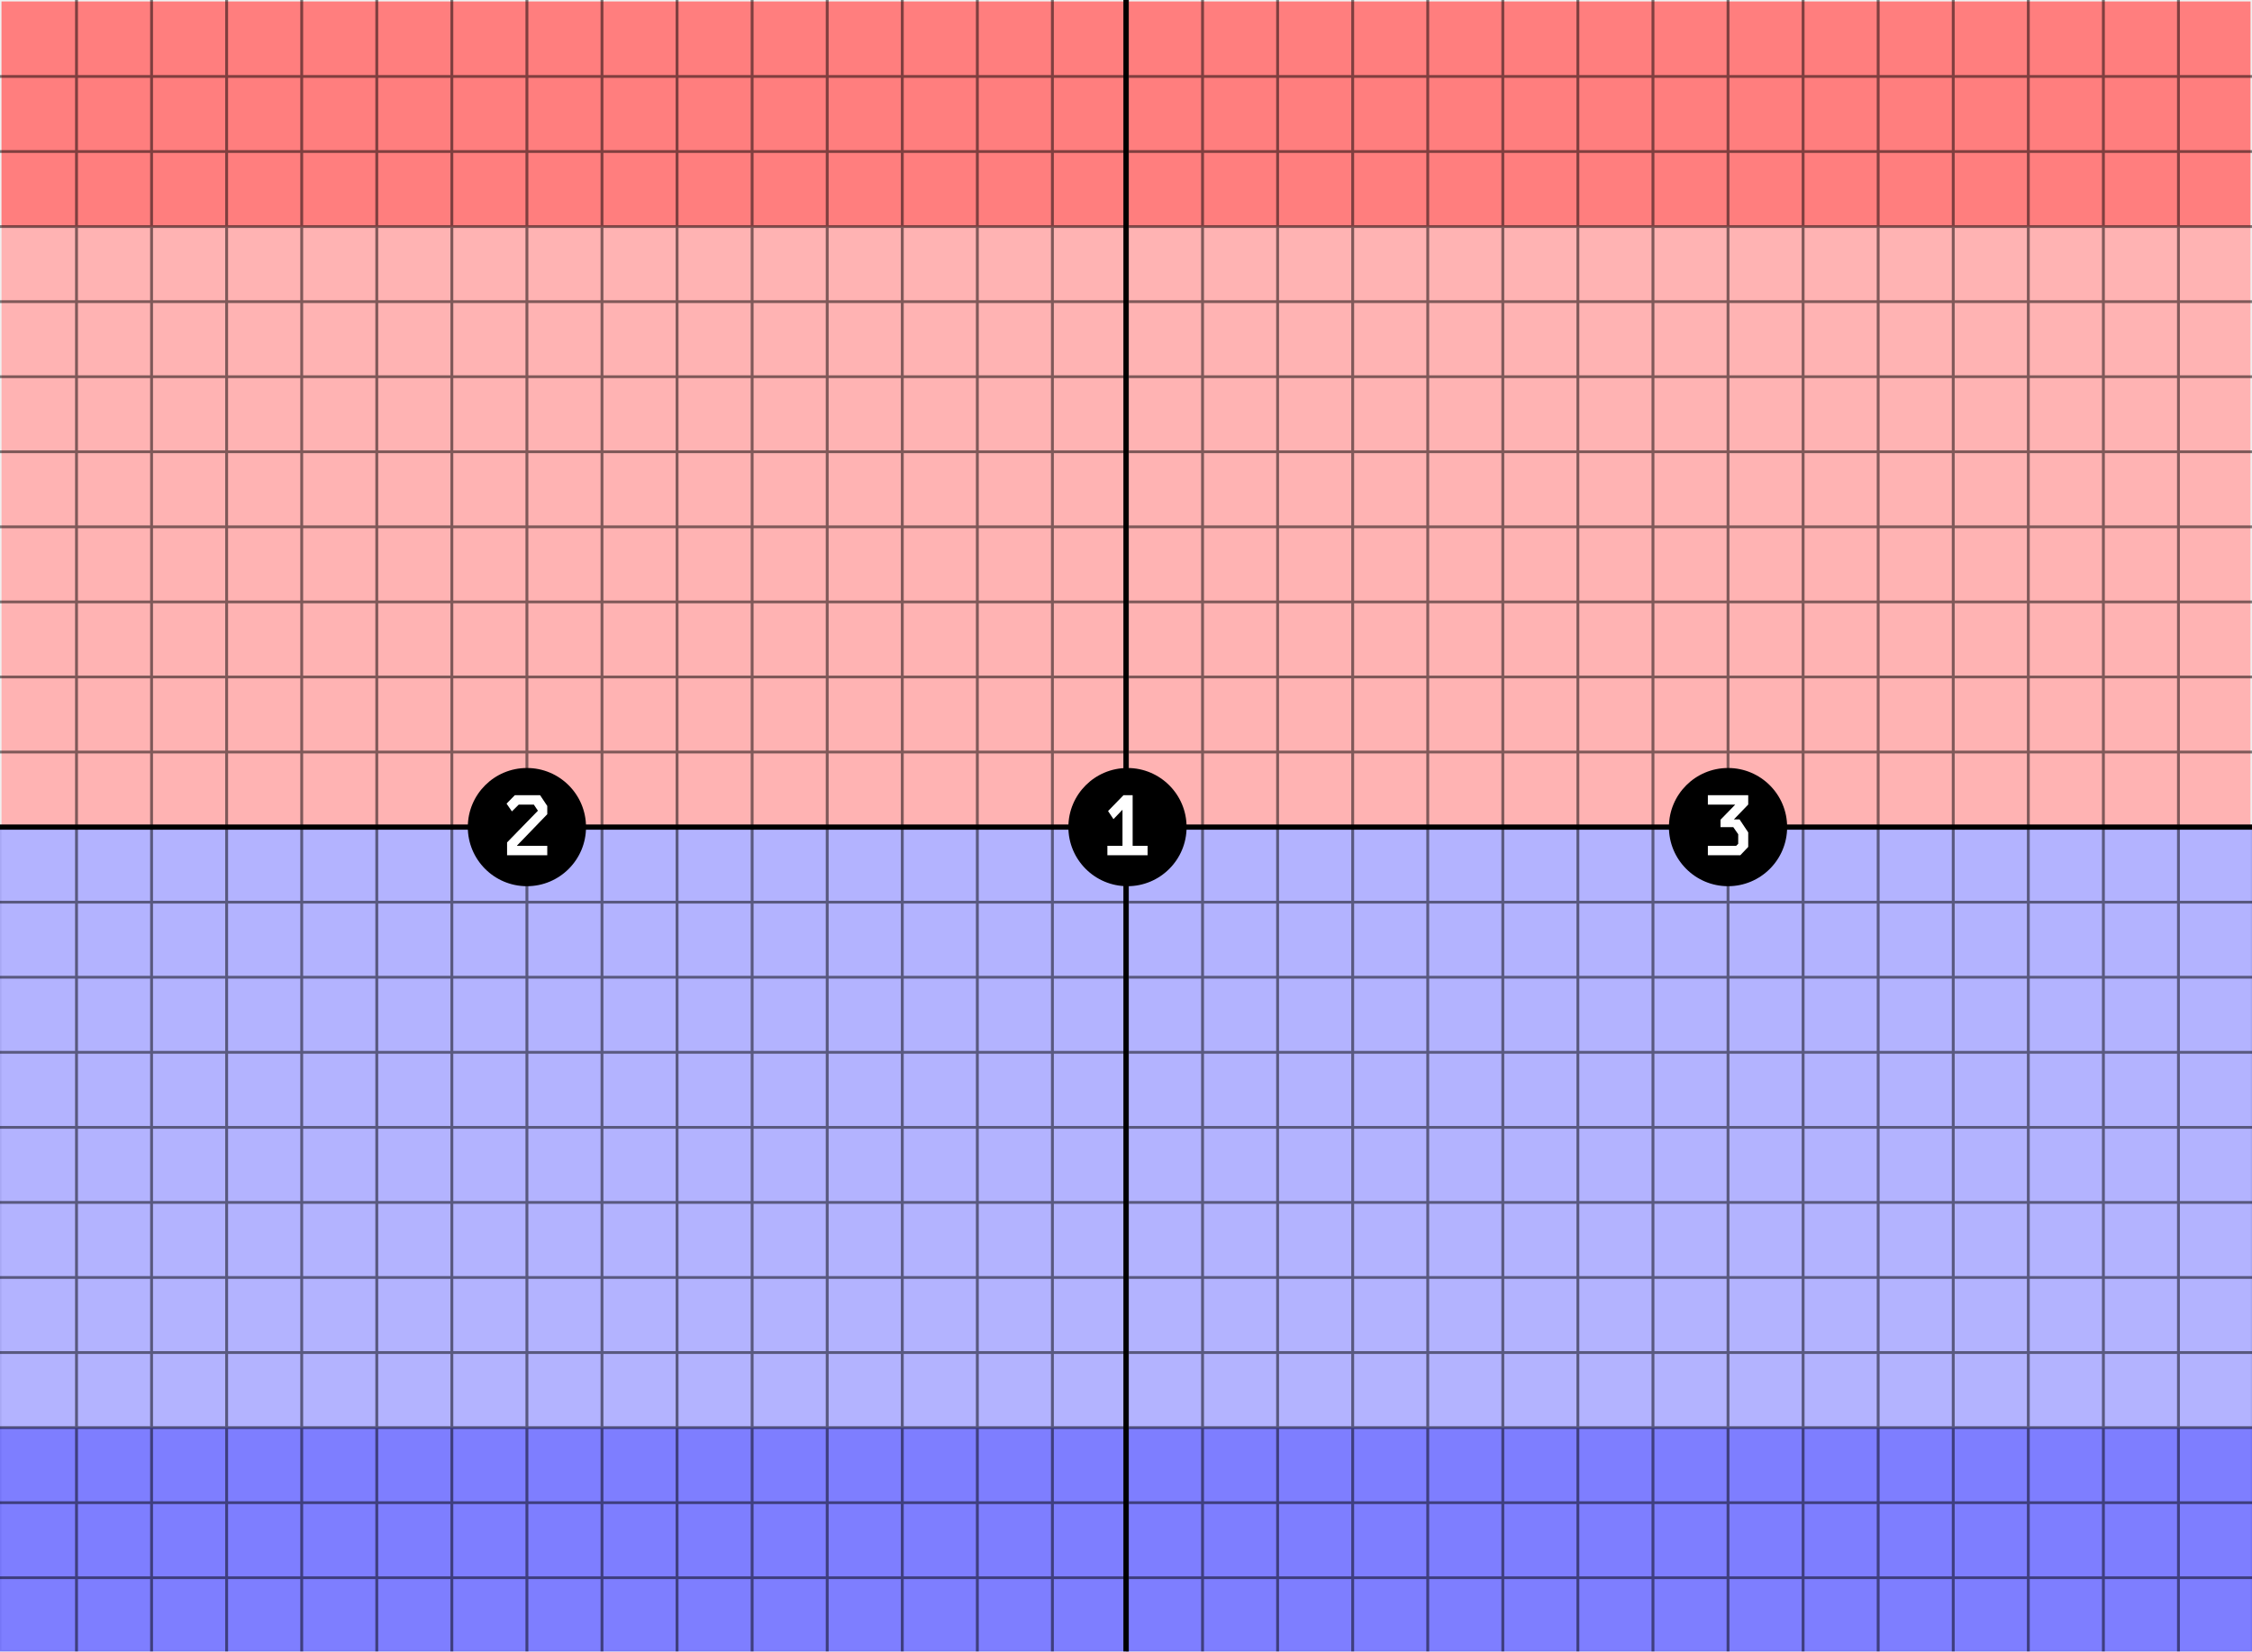
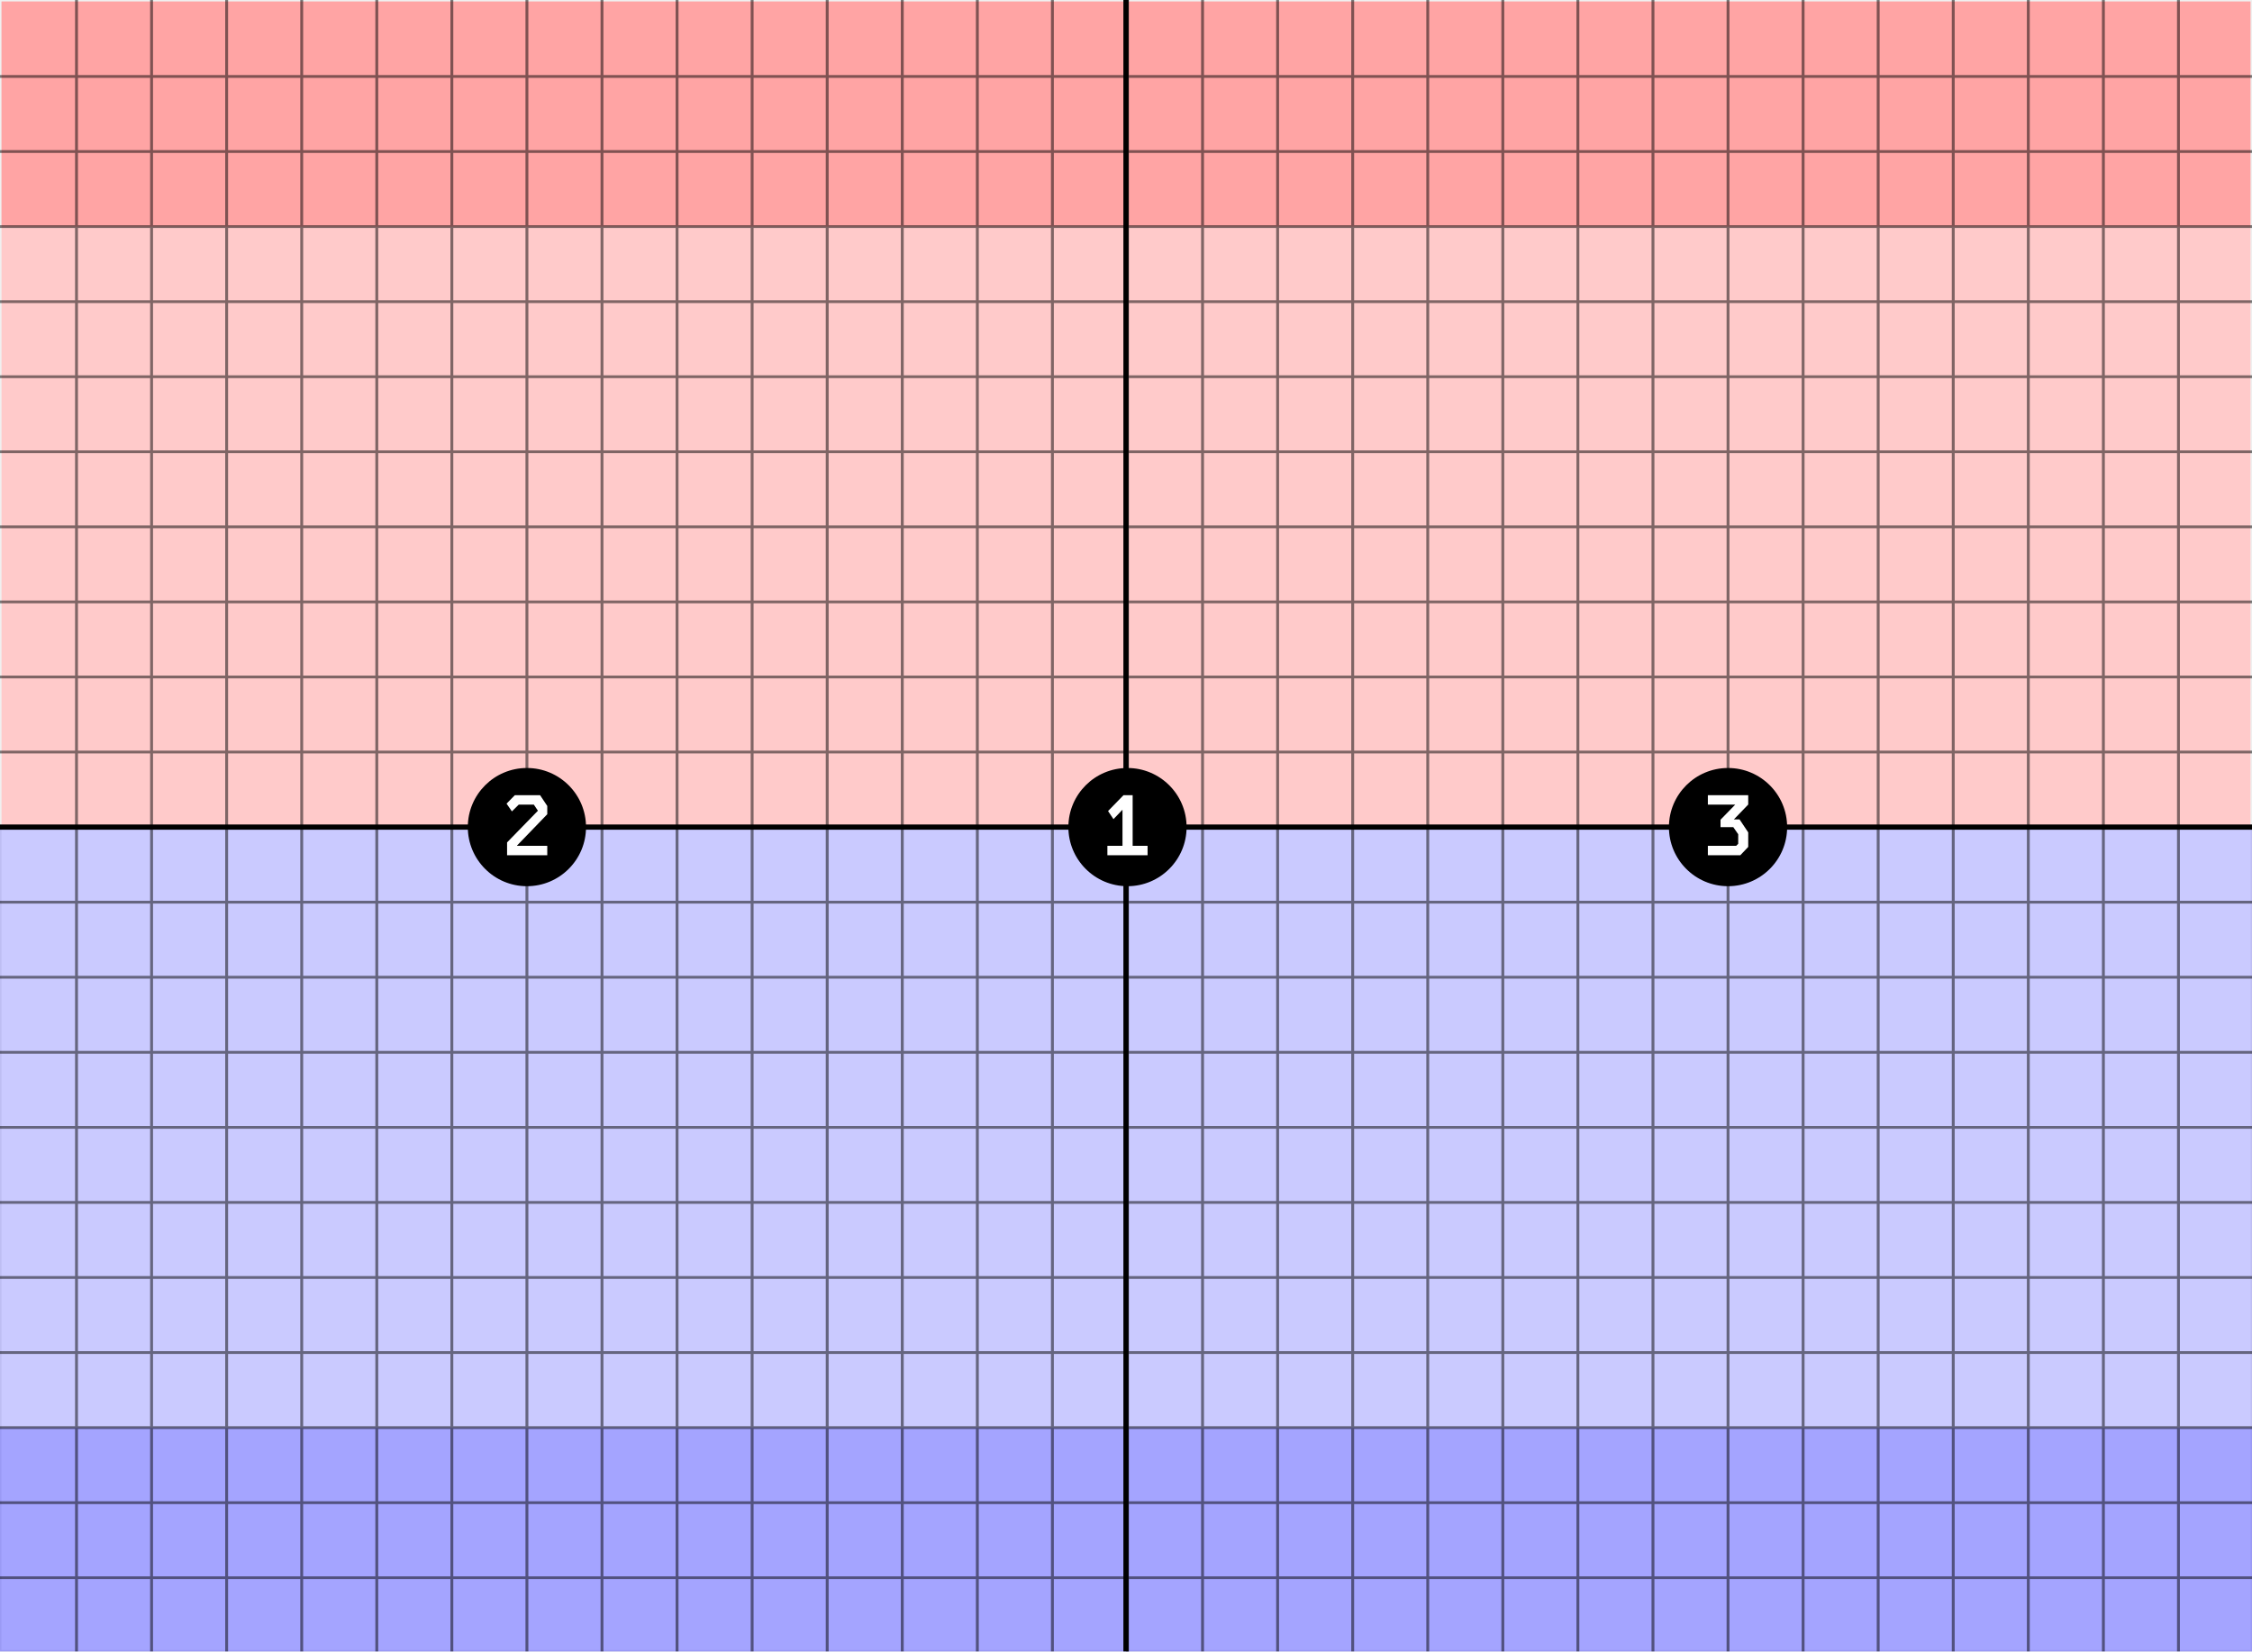
- <svg xmlns="http://www.w3.org/2000/svg" version="1.1" viewBox="0 0 2160 1584">
+ <svg xmlns="http://www.w3.org/2000/svg" id="Layer_1" version="1.1" viewBox="0 0 2160 1584">
  <defs>
    <style>
-       .st0, .st1 {
-         opacity: .3;
+       .st0 {
+         fill: #fff;
      }

-       .st0, .st2 {
-         fill: red;
+       .st1 {
+         fill: blue;
      }

-       .st0, .st3 {
-         display: none;
+       .st2, .st3 {
+         fill: red;
      }

      .st4 {
        stroke-width: 2.67px;
      }

      .st4, .st5, .st6 {
        stroke: #000;
        stroke-miterlimit: 11.34;
      }

      .st7 {
-         fill: #fff;
+         fill: #f80;
+       }
+ 
+       .st8, .st3 {
+         opacity: .3;
+       }
+ 
+       .st9, .st3 {
+         display: none;
      }

      .st5 {
+         stroke-width: 5px;
+       }
+ 
+       .st10 {
+         opacity: .7;
+       }
+ 
+       .st6 {
        stroke-width: 2.76px;
      }

-       .st8 {
-         fill: blue;
+       .st3 {
+         isolation: isolate;
      }

-       .st6 {
-         stroke-width: 5px;
-       }
- 
-       .st9 {
-         fill: #f80;
-       }
- 
-       .st10 {
+       .st11 {
        opacity: .5;
      }
    </style>
  </defs>
  <g id="WhiteBG">
    <g id="layer4">
-       <rect id="rect1" class="st7" x="1.42" y="1.42" width="2157.17" height="1581.17" />
+       <rect id="rect1" class="st0" x="1.42" y="1.42" width="2157.17" height="1581.17" />
    </g>
  </g>
-   <g id="Layer_4">
-     <g id="layer41" data-name="layer4" class="st1">
-       <rect id="rect11" data-name="rect1" class="st8" x="972.67" y="396.67" width="214.66" height="2160" transform="translate(2556.67 396.67) rotate(90)" />
+   <g id="Layer_4" class="st10">
+     <g id="layer41" class="st8">
+       <rect id="rect11" class="st1" y="1369.34" width="2160" height="214.66" />
    </g>
-     <g id="layer42" data-name="layer4" class="st1">
-       <rect id="rect12" data-name="rect1" class="st2" x="972.06" y="-969.19" width="215.92" height="2157.14" transform="translate(1189.39 -970.64) rotate(90)" />
+     <g id="layer42" class="st8">
+       <rect id="rect12" class="st2" x="1.44" y="1.42" width="2157.14" height="215.92" />
    </g>
-     <polygon class="st0" points="1080 1.42 1.42 792 1.42 1.42 1080 1.42" />
-     <polygon class="st0" points="2160 792 2160 0 1080 1.42 2160 792" />
-     <g id="layer43" data-name="layer4" class="st1">
-       <rect id="rect13" data-name="rect1" class="st2" x="684.72" y="-681.86" width="790.58" height="2157.14" transform="translate(1476.72 -683.31) rotate(90)" />
+     <polygon class="st3" points="1080 1.42 1.42 792 1.42 1.42 1080 1.42" />
+     <polygon class="st3" points="2160 792 2160 0 1080 1.42 2160 792" />
+     <g id="layer43" class="st8">
+       <rect id="rect13" class="st2" x="1.44" y="1.41" width="2157.14" height="790.58" />
    </g>
-     <g id="layer44" data-name="layer4" class="st1">
-       <rect id="rect14" data-name="rect1" class="st8" x="684.67" y="108.67" width="790.66" height="2160" transform="translate(2268.67 108.67) rotate(90)" />
+     <g id="layer44" class="st8">
+       <rect id="rect14" class="st1" y="793.34" width="2160" height="790.66" />
    </g>
  </g>
  <g id="svg1">
-     <g id="layer3" class="st10">
+     <g id="layer3" class="st11">
      <g id="layer2">
        <path id="path2-1" class="st4" d="M0,73.34h2160" />
        <path id="path2-1-7" class="st4" d="M0,145.34h2160" />
        <path id="path2-1-9" class="st4" d="M0,217.34h2160" />
        <path id="path2-1-5" class="st4" d="M0,289.34h2160" />
        <path id="path2-1-7-2" class="st4" d="M0,361.34h2160" />
        <path id="path2-1-9-5" class="st4" d="M0,433.34h2160" />
        <path id="path2-1-4" class="st4" d="M0,505.34h2160" />
        <path id="path2-1-7-3" class="st4" d="M0,577.34h2160" />
        <path id="path2-1-9-0" class="st4" d="M0,649.34h2160" />
        <path id="path2-1-8" class="st4" d="M0,721.34h2160" />
        <path id="path2-1-7-8" class="st4" d="M0,793.34h2160" />
        <path id="path2-1-9-4" class="st4" d="M0,865.34h2160" />
        <path id="path2-1-5-3" class="st4" d="M0,937.34h2160" />
        <path id="path2-1-7-2-1" class="st4" d="M0,1009.34h2160" />
        <path id="path2-1-9-5-4" class="st4" d="M0,1081.34h2160" />
        <path id="path2-1-4-9" class="st4" d="M0,1153.34h2160" />
        <path id="path2-1-7-3-2" class="st4" d="M0,1225.34h2160" />
        <path id="path2-1-9-0-0" class="st4" d="M0,1297.34h2160" />
        <path id="path2-1-9-5-4-2" class="st4" d="M0,1369.34h2160" />
        <path id="path2-1-4-9-6" class="st4" d="M0,1441.34h2160" />
        <path id="path2-1-7-3-2-6" class="st4" d="M0,1513.34h2160" />
      </g>
      <g id="layer1">
-         <path id="path2" class="st5" d="M73.38,0v1584" />
-         <path id="path2-5" class="st5" d="M145.38,0v1584" />
-         <path id="path2-0" class="st5" d="M217.38,0v1584" />
-         <path id="path2-5-9" class="st5" d="M289.39,0v1584" />
-         <path id="path2-6" class="st5" d="M361.39,0v1584" />
-         <path id="path2-5-2" class="st5" d="M433.39,0v1584" />
-         <path id="path2-0-6" class="st5" d="M505.39,0v1584" />
-         <path id="path2-5-9-1" class="st5" d="M577.4,0v1584" />
-         <path id="path2-2" class="st5" d="M649.4,0v1584" />
-         <path id="path2-5-0" class="st5" d="M721.4,0v1584" />
-         <path id="path2-0-2" class="st5" d="M793.41,0v1584" />
-         <path id="path2-5-9-3" class="st5" d="M865.41,0v1584" />
-         <path id="path2-6-7" class="st5" d="M937.41,0v1584" />
-         <path id="path2-5-2-5" class="st5" d="M1009.41,0v1584" />
-         <path id="path2-0-6-9" class="st5" d="M1081.42,0v1584" />
-         <path id="path2-5-9-1-2" class="st5" d="M1153.42,0v1584" />
-         <path id="path2-7" class="st5" d="M1225.42,0v1584" />
-         <path id="path2-5-3" class="st5" d="M1297.43,0v1584" />
-         <path id="path2-0-61" class="st5" d="M1369.43,0v1584" />
-         <path id="path2-5-9-2" class="st5" d="M1441.43,0v1584" />
-         <path id="path2-6-9" class="st5" d="M1513.43,0v1584" />
-         <path id="path2-5-2-3" class="st5" d="M1585.44,0v1584" />
-         <path id="path2-0-6-1" class="st5" d="M1657.44,0v1584" />
-         <path id="path2-5-9-1-9" class="st5" d="M1729.44,0v1584" />
-         <path id="path2-4" class="st5" d="M1801.45,0v1584" />
-         <path id="path2-5-5" class="st5" d="M1873.45,0v1584" />
-         <path id="path2-0-0" class="st5" d="M1945.45,0v1584" />
-         <path id="path2-5-9-36" class="st5" d="M2017.45,0v1584" />
-         <path id="path2-6-1" class="st5" d="M2089.46,0v1584" />
+         <path id="path2" class="st6" d="M73.38,0v1584" />
+         <path id="path2-5" class="st6" d="M145.38,0v1584" />
+         <path id="path2-0" class="st6" d="M217.38,0v1584" />
+         <path id="path2-5-9" class="st6" d="M289.39,0v1584" />
+         <path id="path2-6" class="st6" d="M361.39,0v1584" />
+         <path id="path2-5-2" class="st6" d="M433.39,0v1584" />
+         <path id="path2-0-6" class="st6" d="M505.39,0v1584" />
+         <path id="path2-5-9-1" class="st6" d="M577.4,0v1584" />
+         <path id="path2-2" class="st6" d="M649.4,0v1584" />
+         <path id="path2-5-0" class="st6" d="M721.4,0v1584" />
+         <path id="path2-0-2" class="st6" d="M793.41,0v1584" />
+         <path id="path2-5-9-3" class="st6" d="M865.41,0v1584" />
+         <path id="path2-6-7" class="st6" d="M937.41,0v1584" />
+         <path id="path2-5-2-5" class="st6" d="M1009.41,0v1584" />
+         <path id="path2-0-6-9" class="st6" d="M1081.42,0v1584" />
+         <path id="path2-5-9-1-2" class="st6" d="M1153.42,0v1584" />
+         <path id="path2-7" class="st6" d="M1225.42,0v1584" />
+         <path id="path2-5-3" class="st6" d="M1297.43,0v1584" />
+         <path id="path2-0-61" class="st6" d="M1369.43,0v1584" />
+         <path id="path2-5-9-2" class="st6" d="M1441.43,0v1584" />
+         <path id="path2-6-9" class="st6" d="M1513.43,0v1584" />
+         <path id="path2-5-2-3" class="st6" d="M1585.44,0v1584" />
+         <path id="path2-0-6-1" class="st6" d="M1657.44,0v1584" />
+         <path id="path2-5-9-1-9" class="st6" d="M1729.44,0v1584" />
+         <path id="path2-4" class="st6" d="M1801.45,0v1584" />
+         <path id="path2-5-5" class="st6" d="M1873.45,0v1584" />
+         <path id="path2-0-0" class="st6" d="M1945.45,0v1584" />
+         <path id="path2-5-9-36" class="st6" d="M2017.45,0v1584" />
+         <path id="path2-6-1" class="st6" d="M2089.46,0v1584" />
      </g>
    </g>
  </g>
  <g id="centerline">
-     <path id="path2-0-6-91" data-name="path2-0-6-9" class="st6" d="M1080,0v1584" />
-     <path id="path2-1-7-81" data-name="path2-1-7-8" class="st6" d="M0,793.34h2160" />
+     <path id="path2-0-6-91" class="st5" d="M1080,0v1584" />
+     <path id="path2-1-7-81" class="st5" d="M0,793.34h2160" />
  </g>
-   <g id="Layer_6" class="st3">
+   <g id="Layer_6" class="st9">
    <g>
      <circle cx="1081.42" cy="505.34" r="72.24" />
-       <path class="st7" d="M1087.74,466.36v61.86h18.24v11.52h-49.12v-11.52h18.45v-44.13l-11.01,11.52-6.62-9.89,18.85-19.36h11.21Z" />
+       <path class="st0" d="M1087.74,466.36v61.86h18.24v11.52h-49.12v-11.52h18.45v-44.13l-11.01,11.52-6.62-9.89,18.85-19.36h11.21Z" />
    </g>
    <g>
      <circle cx="577.4" cy="434.26" r="72.24" />
-       <path class="st7" d="M593.5,395.28l8.76,13.15v10.09l-36.89,38.22v.41h36.89v11.52h-49.12v-15.7l37.71-38.73-4.99-7.44h-18.45l-8.36,8.26-6.52-9.48,10.09-10.29h30.88Z" />
+       <path class="st0" d="M593.5,395.28l8.76,13.15v10.09l-36.89,38.22v.41h36.89v11.52h-49.12v-15.7l37.71-38.73-4.99-7.44h-18.45l-8.36,8.26-6.52-9.48,10.09-10.29h30.88,0Z" />
    </g>
    <g>
      <circle cx="1585.44" cy="433.34" r="72.24" />
-       <path class="st7" d="M1610.1,394.36v11.42l-17.53,18.14h6.93l10.6,15.9v17.73l-9.68,10.19h-39.65v-11.52h34.55l2.55-2.45v-11.72l-6.01-8.66h-15.59v-9.07l17.94-18.45h-33.43v-11.52h49.33Z" />
+       <path class="st0" d="M1610.1,394.36v11.42l-17.53,18.14h6.93l10.6,15.9v17.73l-9.68,10.19h-39.65v-11.52h34.55l2.55-2.45v-11.72l-6.01-8.66h-15.59v-9.07l17.94-18.45h-33.43v-11.52h49.33,0Z" />
    </g>
    <g>
      <circle cx="73.38" cy="433.34" r="71.03" />
-       <path class="st9" d="M107.02,419.29c0-16.66-12.82-30.29-34.18-30.29s-33.11,13.63-33.11,30.29,4.7,14.52,4.7,23.93c0,3.53-3.42,1.82-3.42,9.4,0,8.33,11.64,7.16,15.06,10.57,3.41,3.42,3.09,9.73,3.09,9.73,0,0,.64,2.56,1.82,1.81,0,0,.75,1.82,1.6.75,0,0,.85,1.81,1.71.32,0,0,.86,2.03,2.24.53,0,0,1.39,2.03,3,.43,0,0,1.81,1.71,3.84.43,2.03,1.28,3.84-.43,3.84-.43,1.6,1.6,3-.43,3-.43,1.39,1.5,2.23-.53,2.23-.53.86,1.49,1.71-.32,1.71-.32.86,1.07,1.61-.75,1.61-.75,1.17.75,1.81-1.81,1.81-1.81,0,0-.32-6.3,3.1-9.72,3.42-3.41,15.06-2.24,15.06-10.57,0-7.59-3.41-5.88-3.41-9.4,0-9.4,4.7-7.27,4.7-23.93h-.01ZM56.74,451.02c-5.74.92-8.34-.69-8.97-4.8-1.64-10.72,8.23-12.45,13.14-11.86,2.35.28,6.41,2.78,6.41,5.88,0,8.33-5.24,9.93-10.58,10.79h0ZM76.47,464.9c-1.06,0-2.77-1.39-2.88-3.95-.11,2.56-2.03,3.95-3.09,3.95s-2.67-1.06-2.78-3.63c-.11-2.56,3.31-12.92,5.77-12.92s5.88,10.36,5.77,12.92-1.71,3.63-2.78,3.63h0ZM98.69,446.22c-.62,4.11-3.23,5.72-8.97,4.8-5.34-.86-10.57-2.46-10.57-10.79,0-3.1,4.06-5.6,6.41-5.88,4.91-.59,14.78,1.14,13.14,11.86h0Z" />
+       <path class="st7" d="M107.02,419.29c0-16.66-12.82-30.29-34.18-30.29s-33.11,13.63-33.11,30.29,4.7,14.52,4.7,23.93c0,3.53-3.42,1.82-3.42,9.4,0,8.33,11.64,7.16,15.06,10.57,3.41,3.42,3.09,9.73,3.09,9.73,0,0,.64,2.56,1.82,1.81,0,0,.75,1.82,1.6.75,0,0,.85,1.81,1.71.32,0,0,.86,2.03,2.24.53,0,0,1.39,2.03,3,.43,0,0,1.81,1.71,3.84.43,2.03,1.28,3.84-.43,3.84-.43,1.6,1.6,3-.43,3-.43,1.39,1.5,2.23-.53,2.23-.53.86,1.49,1.71-.32,1.71-.32.86,1.07,1.61-.75,1.61-.75,1.17.75,1.81-1.81,1.81-1.81,0,0-.32-6.3,3.1-9.72,3.42-3.41,15.06-2.24,15.06-10.57,0-7.59-3.41-5.88-3.41-9.4,0-9.4,4.7-7.27,4.7-23.93h-.01.01ZM56.74,451.02c-5.74.92-8.34-.69-8.97-4.8-1.64-10.72,8.23-12.45,13.14-11.86,2.35.28,6.41,2.78,6.41,5.88,0,8.33-5.24,9.93-10.58,10.79h0ZM76.47,464.9c-1.06,0-2.77-1.39-2.88-3.95-.11,2.56-2.03,3.95-3.09,3.95s-2.67-1.06-2.78-3.63c-.11-2.56,3.31-12.92,5.77-12.92s5.88,10.36,5.77,12.92-1.71,3.63-2.78,3.63h-.01ZM98.69,446.22c-.62,4.11-3.23,5.72-8.97,4.8-5.34-.86-10.57-2.46-10.57-10.79,0-3.1,4.06-5.6,6.41-5.88,4.91-.59,14.78,1.14,13.14,11.86h0Z" />
    </g>
    <g>
      <circle cx="2089.46" cy="433.34" r="71.03" />
-       <path class="st9" d="M2123.1,419.29c0-16.66-12.82-30.29-34.18-30.29s-33.11,13.63-33.11,30.29,4.7,14.52,4.7,23.93c0,3.53-3.42,1.82-3.42,9.4,0,8.33,11.64,7.16,15.06,10.57,3.41,3.42,3.09,9.73,3.09,9.73,0,0,.64,2.56,1.82,1.81,0,0,.75,1.82,1.6.75,0,0,.85,1.81,1.71.32,0,0,.86,2.03,2.24.53,0,0,1.39,2.03,3,.43,0,0,1.81,1.71,3.84.43,2.03,1.28,3.84-.43,3.84-.43,1.6,1.6,3-.43,3-.43,1.39,1.5,2.23-.53,2.23-.53.86,1.49,1.71-.32,1.71-.32.86,1.07,1.61-.75,1.61-.75,1.17.75,1.81-1.81,1.81-1.81,0,0-.32-6.3,3.1-9.72,3.42-3.41,15.06-2.24,15.06-10.57,0-7.59-3.41-5.88-3.41-9.4,0-9.4,4.7-7.27,4.7-23.93h-.01ZM2072.81,451.02c-5.74.92-8.34-.69-8.97-4.8-1.64-10.72,8.23-12.45,13.14-11.86,2.35.28,6.41,2.78,6.41,5.88,0,8.33-5.24,9.93-10.58,10.79h0ZM2092.55,464.9c-1.06,0-2.77-1.39-2.88-3.95-.11,2.56-2.03,3.95-3.09,3.95s-2.67-1.06-2.78-3.63c-.11-2.56,3.31-12.92,5.77-12.92s5.88,10.36,5.77,12.92-1.71,3.63-2.78,3.63h0ZM2114.77,446.22c-.62,4.11-3.23,5.72-8.97,4.8-5.34-.86-10.57-2.46-10.57-10.79,0-3.1,4.06-5.6,6.41-5.88,4.91-.59,14.78,1.14,13.14,11.86h0Z" />
+       <path class="st7" d="M2123.1,419.29c0-16.66-12.82-30.29-34.18-30.29s-33.11,13.63-33.11,30.29,4.7,14.52,4.7,23.93c0,3.53-3.42,1.82-3.42,9.4,0,8.33,11.64,7.16,15.06,10.57,3.41,3.42,3.09,9.73,3.09,9.73,0,0,.64,2.56,1.82,1.81,0,0,.75,1.82,1.6.75,0,0,.85,1.81,1.71.32,0,0,.86,2.03,2.24.53,0,0,1.39,2.03,3,.43,0,0,1.81,1.71,3.84.43,2.03,1.28,3.84-.43,3.84-.43,1.6,1.6,3-.43,3-.43,1.39,1.5,2.23-.53,2.23-.53.86,1.49,1.71-.32,1.71-.32.86,1.07,1.61-.75,1.61-.75,1.17.75,1.81-1.81,1.81-1.81,0,0-.32-6.3,3.1-9.72,3.42-3.41,15.06-2.24,15.06-10.57,0-7.59-3.41-5.88-3.41-9.4,0-9.4,4.7-7.27,4.7-23.93h-.01,0ZM2072.81,451.02c-5.74.92-8.34-.69-8.97-4.8-1.64-10.72,8.23-12.45,13.14-11.86,2.35.28,6.41,2.78,6.41,5.88,0,8.33-5.24,9.93-10.58,10.79h0ZM2092.55,464.9c-1.06,0-2.77-1.39-2.88-3.95-.11,2.56-2.03,3.95-3.09,3.95s-2.67-1.06-2.78-3.63c-.11-2.56,3.31-12.92,5.77-12.92s5.88,10.36,5.77,12.92-1.71,3.63-2.78,3.63h-.01ZM2114.77,446.22c-.62,4.11-3.23,5.72-8.97,4.8-5.34-.86-10.57-2.46-10.57-10.79,0-3.1,4.06-5.6,6.41-5.88,4.91-.59,14.78,1.14,13.14,11.86h0Z" />
    </g>
  </g>
  <g id="Layer_7">
    <g>
      <g id="Layer_2">
        <circle cx="1081.42" cy="793.34" r="56.69" />
      </g>
      <g id="Layer_3">
-         <path class="st7" d="M1086.38,762.75v48.55h14.32v9.04h-38.55v-9.04h14.48v-34.63l-8.64,9.04-5.2-7.76,14.8-15.2h8.8Z" />
+         <path class="st0" d="M1086.38,762.75v48.55h14.32v9.04h-38.55v-9.04h14.48v-34.63l-8.64,9.04-5.2-7.76,14.8-15.2h8.8-.01Z" />
      </g>
    </g>
    <g>
-       <g id="Layer_21" data-name="Layer_2">
+       <g id="Layer_21">
        <circle cx="1657.44" cy="793.34" r="56.69" />
      </g>
-       <g id="Layer_31" data-name="Layer_3">
-         <path class="st7" d="M1676.8,762.75v8.96l-13.76,14.24h5.44l8.32,12.48v13.92l-7.6,8h-31.11v-9.04h27.11l2-1.92v-9.2l-4.72-6.8h-12.24v-7.12l14.08-14.48h-26.23v-9.04h38.71Z" />
+       <g id="Layer_31">
+         <path class="st0" d="M1676.8,762.75v8.96l-13.76,14.24h5.44l8.32,12.48v13.92l-7.6,8h-31.11v-9.04h27.11l2-1.92v-9.2l-4.72-6.8h-12.24v-7.12l14.08-14.48h-26.23v-9.04h38.71Z" />
      </g>
    </g>
    <g>
-       <g id="Layer_22" data-name="Layer_2">
+       <g id="Layer_22">
        <circle cx="505.39" cy="793.34" r="56.69" />
      </g>
-       <g id="Layer_32" data-name="Layer_3">
-         <path class="st7" d="M518.03,762.75l6.88,10.32v7.92l-28.95,29.99v.32h28.95v9.04h-38.55v-12.32l29.59-30.39-3.92-5.84h-14.48l-6.56,6.48-5.12-7.44,7.92-8.08h24.24Z" />
+       <g id="Layer_32">
+         <path class="st0" d="M518.03,762.75l6.88,10.32v7.92l-28.95,29.99v.32h28.95v9.04h-38.55v-12.32l29.59-30.39-3.92-5.84h-14.48l-6.56,6.48-5.12-7.44,7.92-8.08h24.24,0Z" />
      </g>
    </g>
  </g>
</svg>
